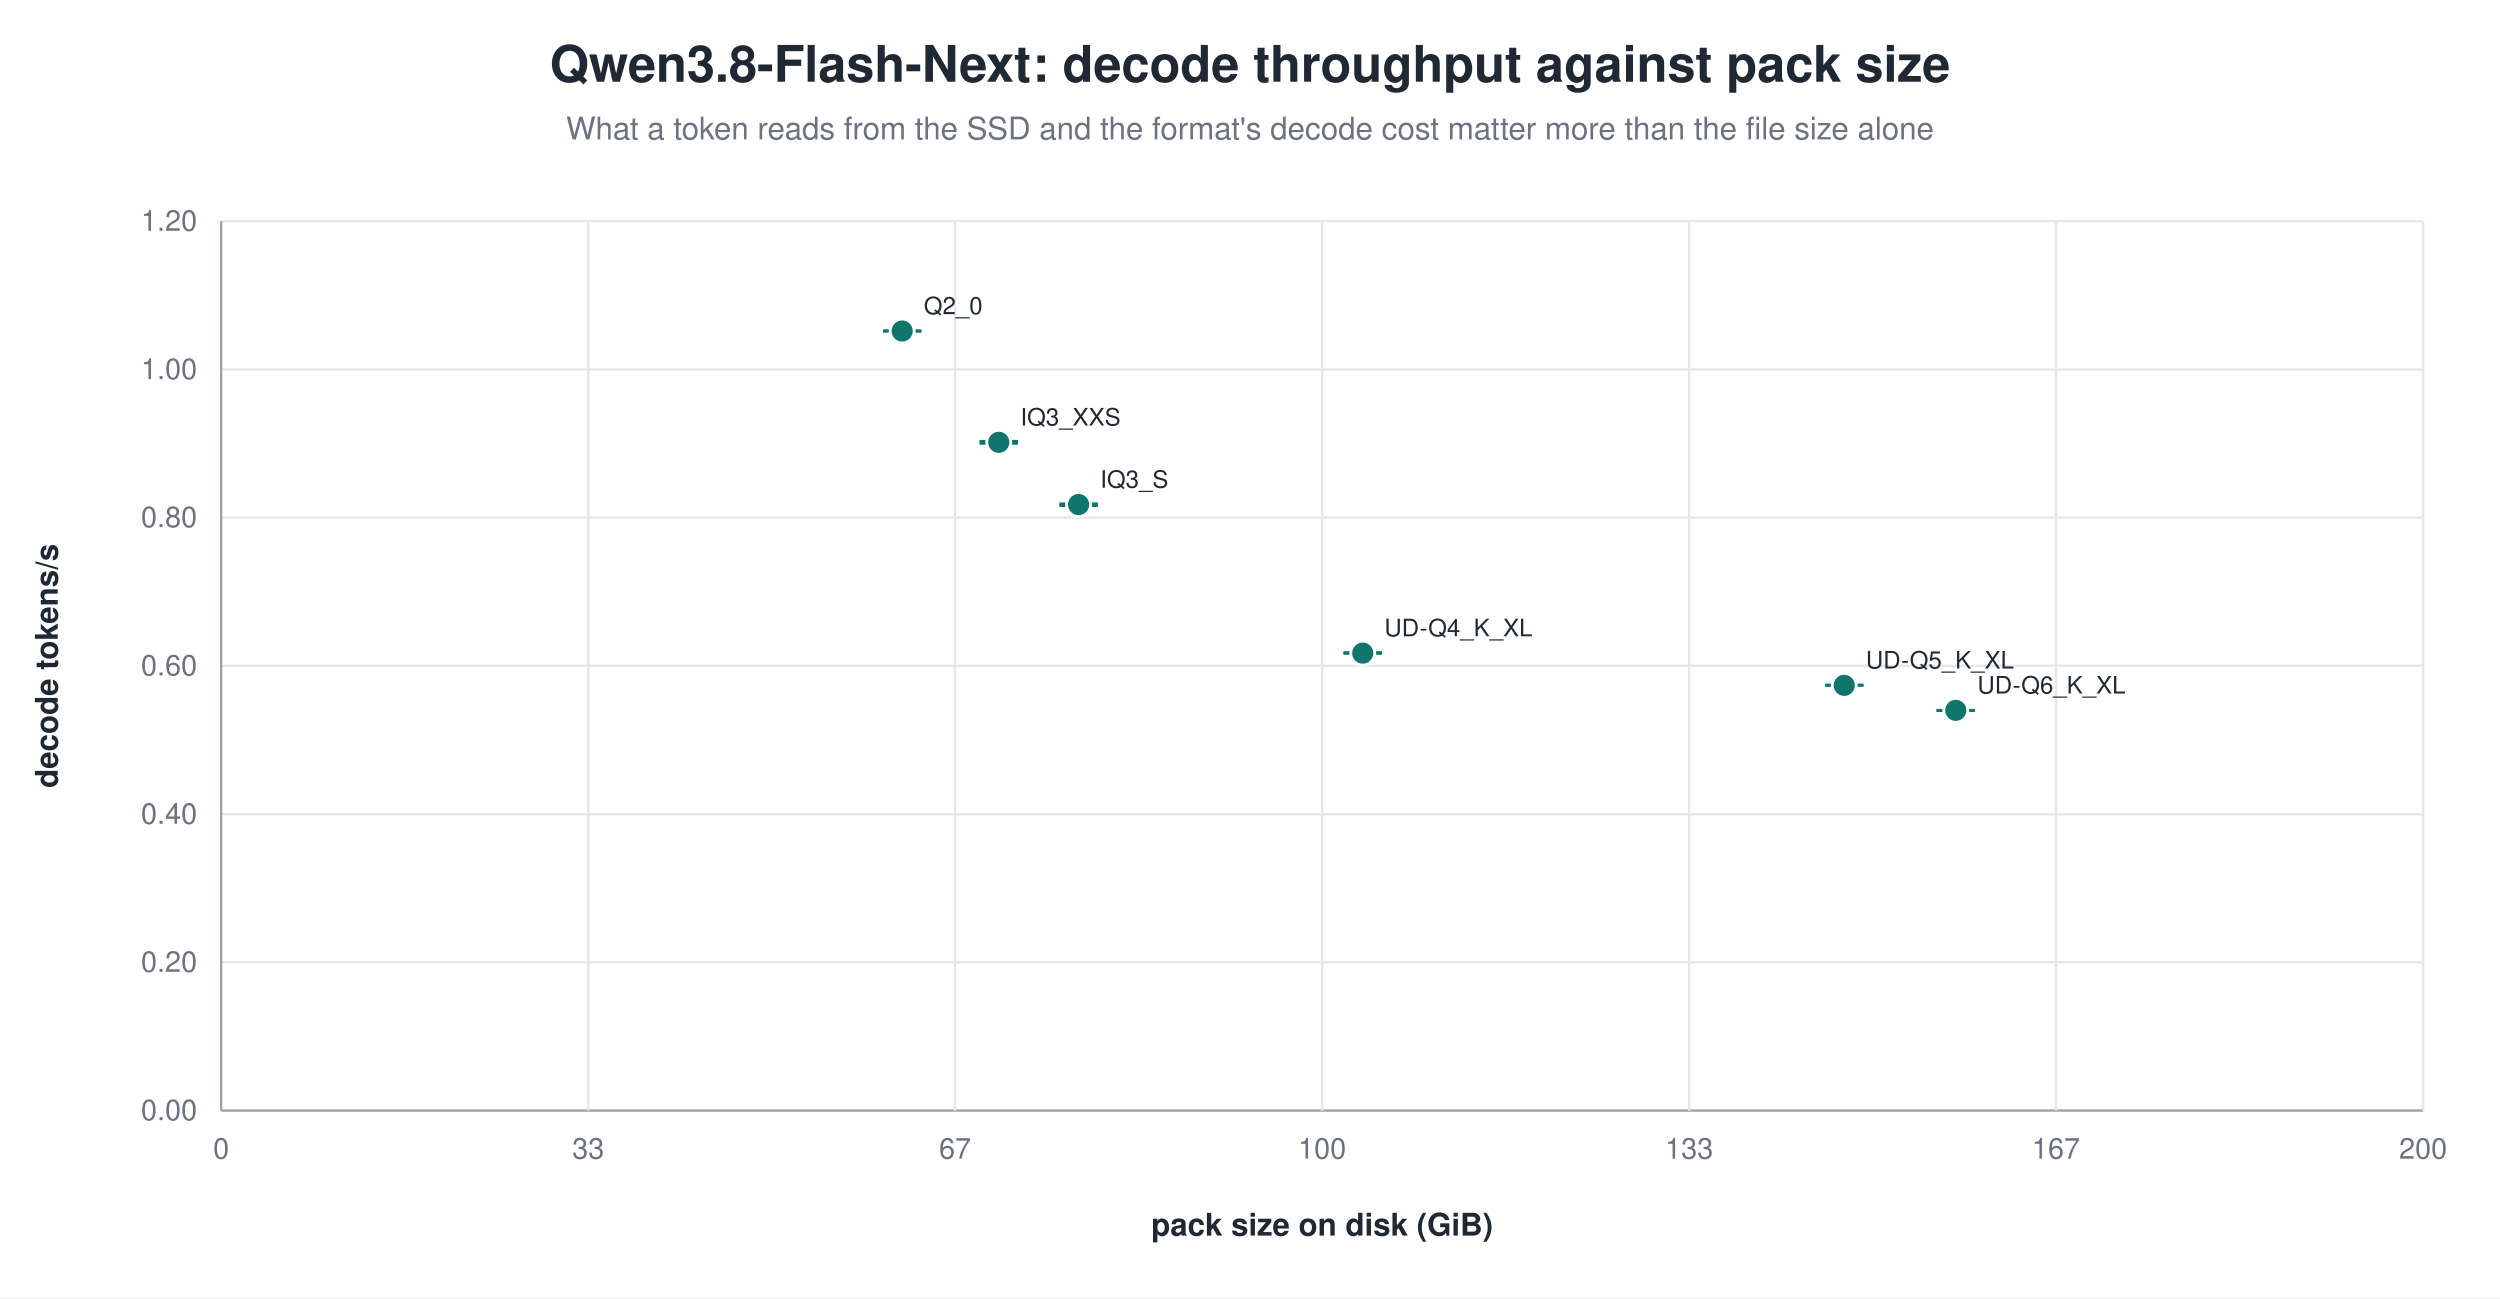
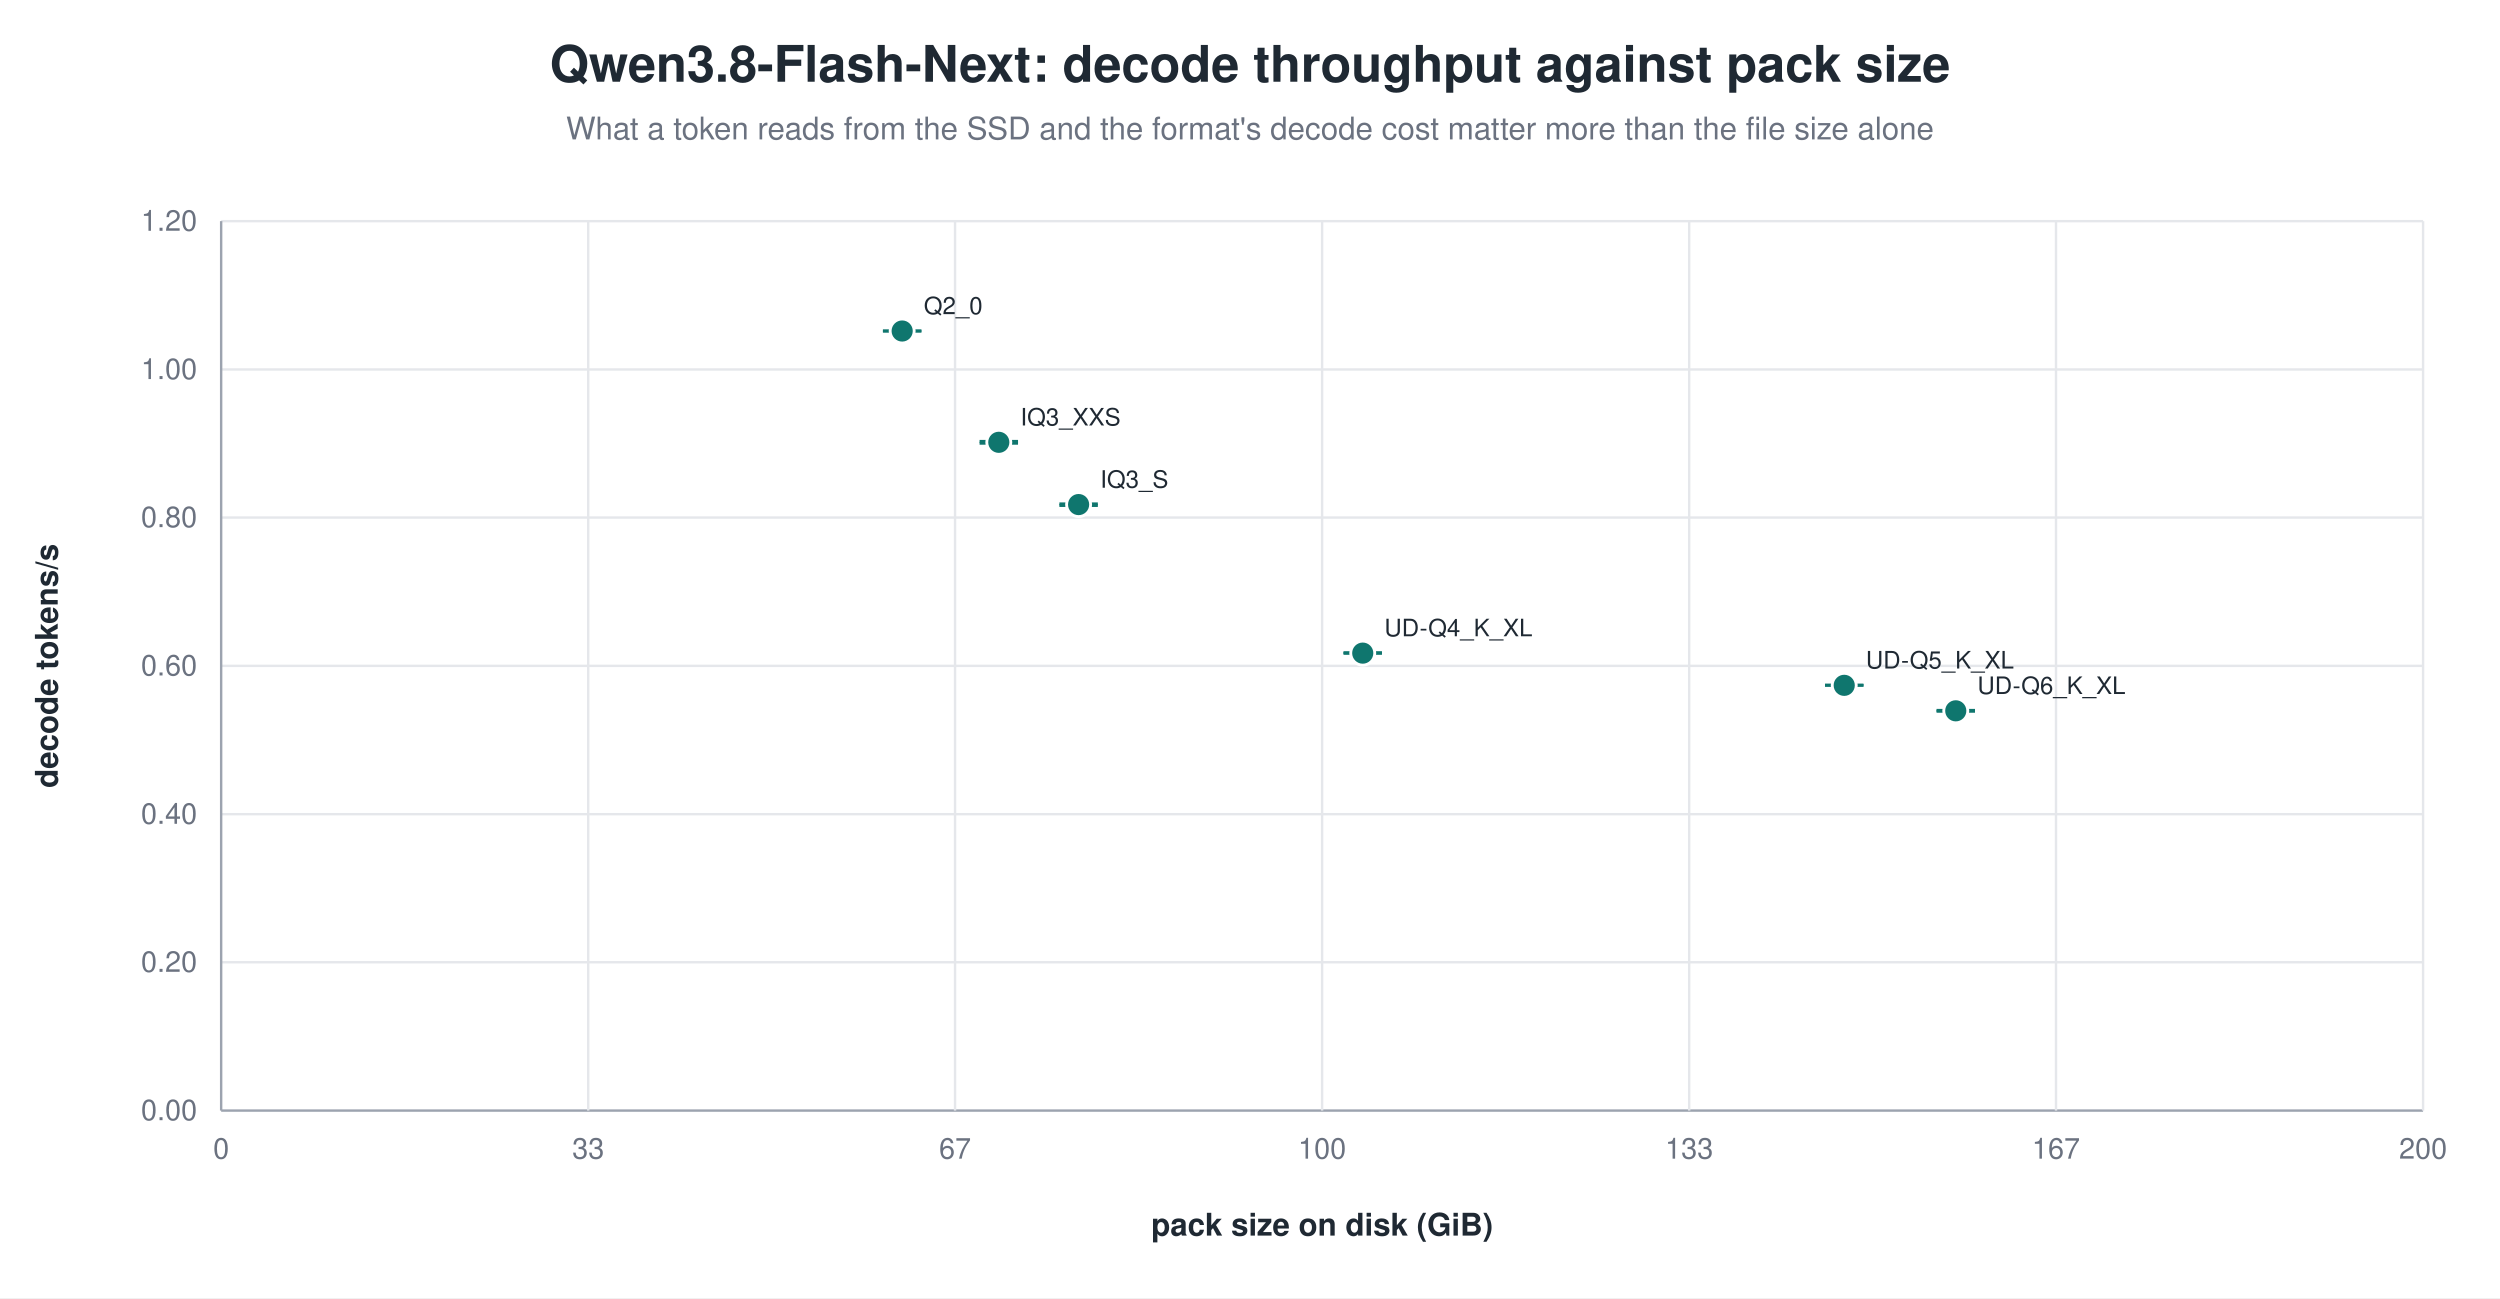
<svg xmlns="http://www.w3.org/2000/svg" width="1040" height="540" viewBox="0 0 1040 540" role="img" aria-label="Qwen3.8-Flash-Next: decode throughput against pack size">
  <rect width="1040" height="540" fill="white" />
  <text x="520.0" y="34" text-anchor="middle" font-family="Helvetica, Arial, sans-serif" font-size="21" font-weight="600" fill="#1f2933">Qwen3.8-Flash-Next: decode throughput against pack size</text>
  <text x="520.0" y="58" text-anchor="middle" font-family="Helvetica, Arial, sans-serif" font-size="13" fill="#6b7280">What a token reads from the SSD and the format's decode cost matter more than the file size alone</text>
  <line x1="92.0" y1="462.0" x2="1008.0" y2="462.0" stroke="#9ca3af" stroke-width="1.0" />
  <text x="82.0" y="466.0" text-anchor="end" font-family="Helvetica, Arial, sans-serif" font-size="12" fill="#6b7280" font-weight="400">0.00</text>
  <line x1="92.0" y1="400.3" x2="1008.0" y2="400.3" stroke="#e5e7eb" stroke-width="1.0" />
  <text x="82.0" y="404.3" text-anchor="end" font-family="Helvetica, Arial, sans-serif" font-size="12" fill="#6b7280" font-weight="400">0.20</text>
  <line x1="92.0" y1="338.7" x2="1008.0" y2="338.7" stroke="#e5e7eb" stroke-width="1.0" />
  <text x="82.0" y="342.7" text-anchor="end" font-family="Helvetica, Arial, sans-serif" font-size="12" fill="#6b7280" font-weight="400">0.40</text>
  <line x1="92.0" y1="277.0" x2="1008.0" y2="277.0" stroke="#e5e7eb" stroke-width="1.0" />
  <text x="82.0" y="281.0" text-anchor="end" font-family="Helvetica, Arial, sans-serif" font-size="12" fill="#6b7280" font-weight="400">0.60</text>
  <line x1="92.0" y1="215.3" x2="1008.0" y2="215.3" stroke="#e5e7eb" stroke-width="1.0" />
  <text x="82.0" y="219.3" text-anchor="end" font-family="Helvetica, Arial, sans-serif" font-size="12" fill="#6b7280" font-weight="400">0.80</text>
  <line x1="92.0" y1="153.7" x2="1008.0" y2="153.7" stroke="#e5e7eb" stroke-width="1.0" />
  <text x="82.0" y="157.7" text-anchor="end" font-family="Helvetica, Arial, sans-serif" font-size="12" fill="#6b7280" font-weight="400">1.00</text>
  <line x1="92.0" y1="92.0" x2="1008.0" y2="92.0" stroke="#e5e7eb" stroke-width="1.0" />
  <text x="82.0" y="96.0" text-anchor="end" font-family="Helvetica, Arial, sans-serif" font-size="12" fill="#6b7280" font-weight="400">1.20</text>
  <line x1="92.0" y1="92.0" x2="92.0" y2="462.0" stroke="#9ca3af" stroke-width="1.0" />
  <text x="92.0" y="482.0" text-anchor="middle" font-family="Helvetica, Arial, sans-serif" font-size="12" fill="#6b7280" font-weight="400">0</text>
  <line x1="244.7" y1="92.0" x2="244.7" y2="462.0" stroke="#e5e7eb" stroke-width="1.0" />
  <text x="244.7" y="482.0" text-anchor="middle" font-family="Helvetica, Arial, sans-serif" font-size="12" fill="#6b7280" font-weight="400">33</text>
  <line x1="397.3" y1="92.0" x2="397.3" y2="462.0" stroke="#e5e7eb" stroke-width="1.0" />
  <text x="397.3" y="482.0" text-anchor="middle" font-family="Helvetica, Arial, sans-serif" font-size="12" fill="#6b7280" font-weight="400">67</text>
  <line x1="550.0" y1="92.0" x2="550.0" y2="462.0" stroke="#e5e7eb" stroke-width="1.0" />
  <text x="550.0" y="482.0" text-anchor="middle" font-family="Helvetica, Arial, sans-serif" font-size="12" fill="#6b7280" font-weight="400">100</text>
  <line x1="702.7" y1="92.0" x2="702.7" y2="462.0" stroke="#e5e7eb" stroke-width="1.0" />
  <text x="702.7" y="482.0" text-anchor="middle" font-family="Helvetica, Arial, sans-serif" font-size="12" fill="#6b7280" font-weight="400">133</text>
  <line x1="855.3" y1="92.0" x2="855.3" y2="462.0" stroke="#e5e7eb" stroke-width="1.0" />
  <text x="855.3" y="482.0" text-anchor="middle" font-family="Helvetica, Arial, sans-serif" font-size="12" fill="#6b7280" font-weight="400">167</text>
  <line x1="1008.0" y1="92.0" x2="1008.0" y2="462.0" stroke="#e5e7eb" stroke-width="1.0" />
  <text x="1008.0" y="482.0" text-anchor="middle" font-family="Helvetica, Arial, sans-serif" font-size="12" fill="#6b7280" font-weight="400">200</text>
  <text x="24.0" y="277.0" text-anchor="middle" font-family="Helvetica, Arial, sans-serif" font-size="13" fill="#1f2933" font-weight="600" transform="rotate(-90.0 24.0 277.0)">decode tokens/s</text>
  <text x="550.0" y="514.0" text-anchor="middle" font-family="Helvetica, Arial, sans-serif" font-size="13" fill="#1f2933" font-weight="600">pack size on disk (GiB)</text>
  <line x1="375.3" y1="137.7" x2="375.3" y2="137.7" stroke="#0f766e" stroke-width="1.2" />
  <line x1="367.3" y1="137.7" x2="383.3" y2="137.7" stroke="#0f766e" stroke-width="1.2" />
  <line x1="367.3" y1="137.7" x2="383.3" y2="137.7" stroke="#0f766e" stroke-width="1.2" />
  <circle cx="375.3" cy="137.7" r="5.0" fill="#0f766e" stroke="white" stroke-width="1.2" opacity="1.00" />
  <text x="384.3" y="130.7" text-anchor="start" font-family="Helvetica, Arial, sans-serif" font-size="10" fill="#1f2933" font-weight="500">Q2_0</text>
  <line x1="415.5" y1="183.6" x2="415.5" y2="184.4" stroke="#0f766e" stroke-width="1.2" />
  <line x1="407.5" y1="183.6" x2="423.5" y2="183.6" stroke="#0f766e" stroke-width="1.2" />
  <line x1="407.5" y1="184.4" x2="423.5" y2="184.4" stroke="#0f766e" stroke-width="1.2" />
  <circle cx="415.5" cy="184.0" r="5.0" fill="#0f766e" stroke="white" stroke-width="1.2" opacity="1.00" />
  <text x="424.5" y="177.0" text-anchor="start" font-family="Helvetica, Arial, sans-serif" font-size="10" fill="#1f2933" font-weight="500">IQ3_XXS</text>
  <line x1="448.7" y1="209.6" x2="448.7" y2="210.3" stroke="#0f766e" stroke-width="1.2" />
  <line x1="440.7" y1="209.6" x2="456.7" y2="209.6" stroke="#0f766e" stroke-width="1.2" />
  <line x1="440.7" y1="210.3" x2="456.7" y2="210.3" stroke="#0f766e" stroke-width="1.2" />
  <circle cx="448.7" cy="209.9" r="5.0" fill="#0f766e" stroke="white" stroke-width="1.2" opacity="1.00" />
  <text x="457.7" y="202.9" text-anchor="start" font-family="Helvetica, Arial, sans-serif" font-size="10" fill="#1f2933" font-weight="500">IQ3_S</text>
  <line x1="566.9" y1="271.5" x2="566.9" y2="271.8" stroke="#0f766e" stroke-width="1.2" />
  <line x1="558.9" y1="271.5" x2="574.9" y2="271.5" stroke="#0f766e" stroke-width="1.2" />
  <line x1="558.9" y1="271.8" x2="574.9" y2="271.8" stroke="#0f766e" stroke-width="1.2" />
  <circle cx="566.9" cy="271.7" r="5.0" fill="#0f766e" stroke="white" stroke-width="1.2" opacity="1.00" />
  <text x="575.9" y="264.7" text-anchor="start" font-family="Helvetica, Arial, sans-serif" font-size="10" fill="#1f2933" font-weight="500">UD-Q4_K_XL</text>
  <line x1="767.2" y1="285.0" x2="767.2" y2="285.1" stroke="#0f766e" stroke-width="1.2" />
  <line x1="759.2" y1="285.0" x2="775.2" y2="285.0" stroke="#0f766e" stroke-width="1.2" />
  <line x1="759.2" y1="285.1" x2="775.2" y2="285.1" stroke="#0f766e" stroke-width="1.2" />
  <circle cx="767.2" cy="285.1" r="5.0" fill="#0f766e" stroke="white" stroke-width="1.2" opacity="1.00" />
  <text x="776.2" y="278.1" text-anchor="start" font-family="Helvetica, Arial, sans-serif" font-size="10" fill="#1f2933" font-weight="500">UD-Q5_K_XL</text>
-   <line x1="813.6" y1="295.5" x2="813.6" y2="295.6" stroke="#0f766e" stroke-width="1.2" />
+   <line x1="813.6" y1="295.5" x2="813.6" y2="295.9" stroke="#0f766e" stroke-width="1.2" />
  <line x1="805.6" y1="295.5" x2="821.6" y2="295.5" stroke="#0f766e" stroke-width="1.2" />
-   <line x1="805.6" y1="295.6" x2="821.6" y2="295.6" stroke="#0f766e" stroke-width="1.2" />
-   <circle cx="813.6" cy="295.5" r="5.0" fill="#0f766e" stroke="white" stroke-width="1.2" opacity="1.00" />
-   <text x="822.6" y="288.5" text-anchor="start" font-family="Helvetica, Arial, sans-serif" font-size="10" fill="#1f2933" font-weight="500">UD-Q6_K_XL</text>
+   <line x1="805.6" y1="295.9" x2="821.6" y2="295.9" stroke="#0f766e" stroke-width="1.2" />
+   <circle cx="813.6" cy="295.7" r="5.0" fill="#0f766e" stroke="white" stroke-width="1.2" opacity="1.00" />
+   <text x="822.6" y="288.7" text-anchor="start" font-family="Helvetica, Arial, sans-serif" font-size="10" fill="#1f2933" font-weight="500">UD-Q6_K_XL</text>
</svg>
